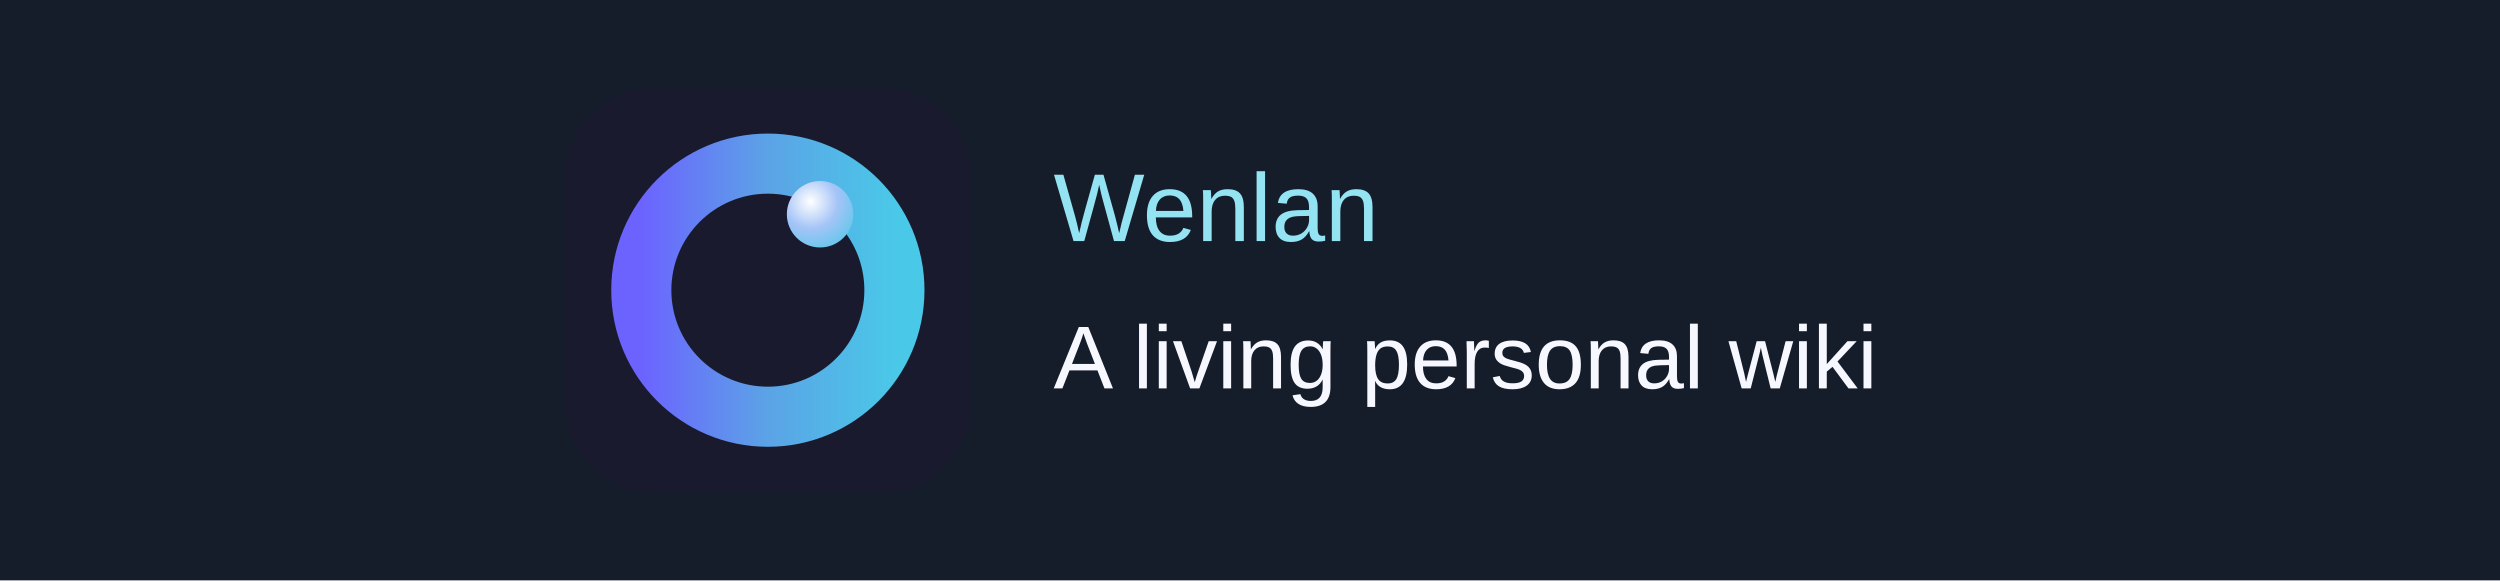
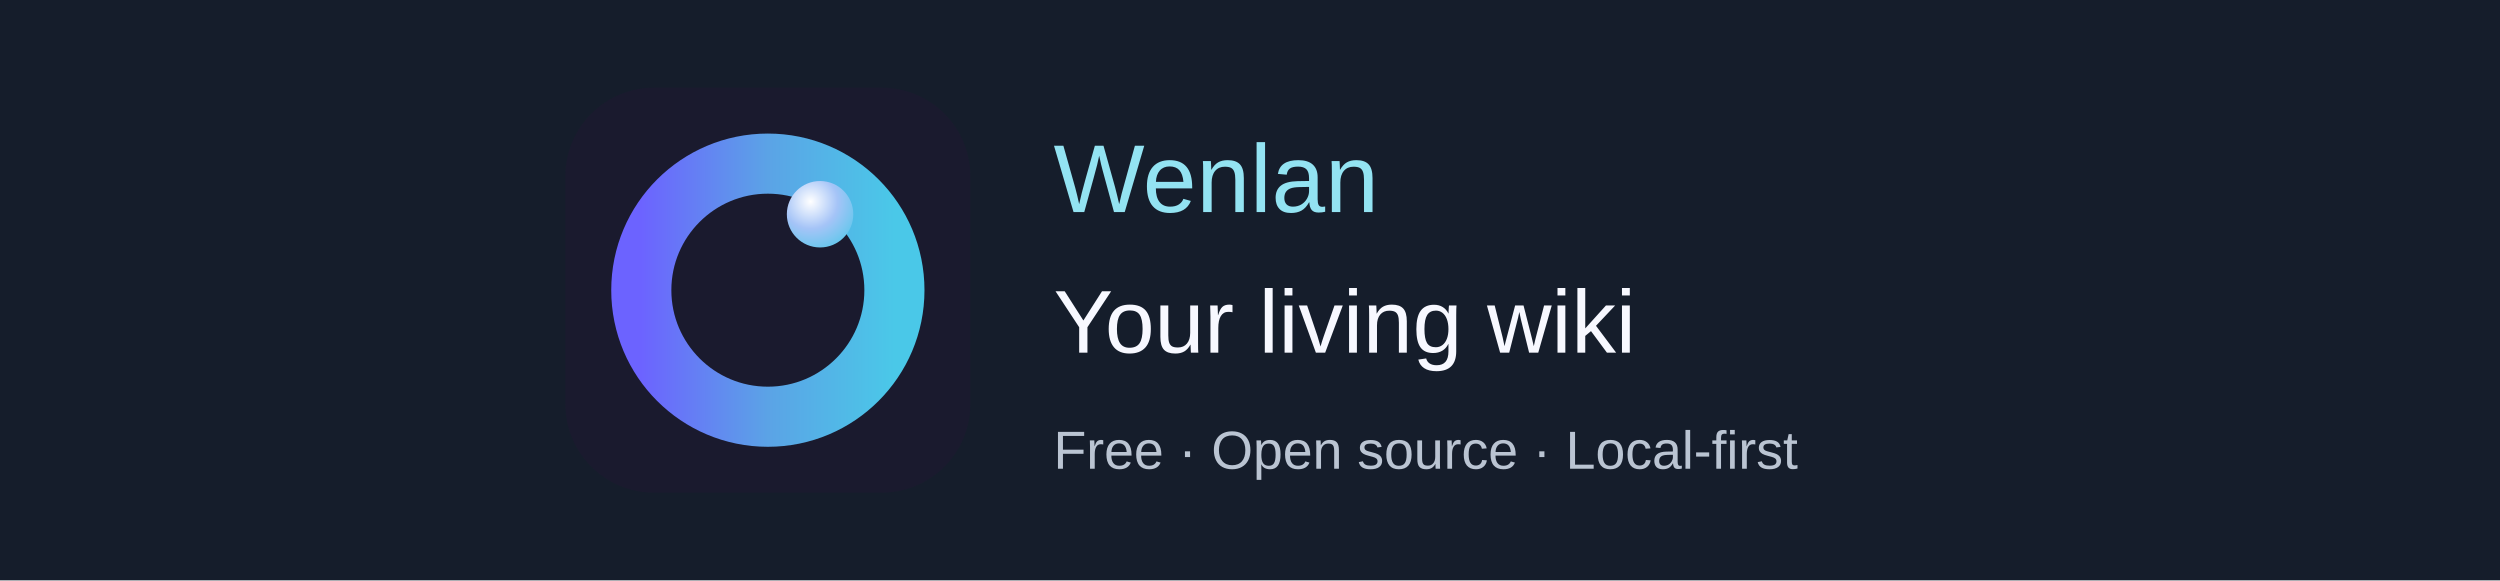
<svg xmlns="http://www.w3.org/2000/svg" width="1120" height="260" viewBox="0 0 1120 260" fill="none" role="img" aria-labelledby="title desc">
  <rect width="1120" height="260" fill="#151D2B" />
  <g transform="translate(172 -45)">
    <g transform="translate(81.28 84.28) scale(0.354375)">
      <rect width="512" height="512" rx="112" fill="#1A1A2E" />
      <circle cx="256" cy="256" r="160" fill="none" stroke="url(#banner-en-desktop-ring)" stroke-width="76" />
      <circle cx="322" cy="160" r="42" fill="url(#banner-en-desktop-orb)" />
    </g>
-     <text x="300" y="153" fill="#93E3F2" font-size="43.2" font-weight="500" text-anchor="start">
+     <text x="300" y="140" fill="#93E3F2" font-size="43.2" font-weight="500" text-anchor="start">
      <tspan font-family="-apple-system, BlinkMacSystemFont, &quot;SF Pro Display&quot;, &quot;Helvetica Neue&quot;, Arial, sans-serif">Wenlan</tspan>
    </text>
-     <text x="300" y="219" fill="#F7F8FF" font-family="-apple-system, BlinkMacSystemFont, &quot;SF Pro Display&quot;, &quot;Helvetica Neue&quot;, Arial, sans-serif" font-size="40" font-weight="500" text-anchor="start">A living personal wiki</text>
+     <text x="300" y="203" fill="#F7F8FF" font-family="-apple-system, BlinkMacSystemFont, &quot;SF Pro Display&quot;, &quot;Helvetica Neue&quot;, Arial, sans-serif" font-size="40" font-weight="500" text-anchor="start">Your living wiki</text>
+     <text x="300" y="255" fill="#BAC4D2" font-family="-apple-system, BlinkMacSystemFont, &quot;SF Pro Display&quot;, &quot;Helvetica Neue&quot;, Arial, sans-serif" font-size="24" font-weight="400" text-anchor="start">Free · Open source · Local-first</text>
  </g>
  <defs>
    <linearGradient id="banner-en-desktop-ring" x1="96" y1="256" x2="416" y2="256" gradientUnits="userSpaceOnUse">
      <stop stop-color="#6C63FF" />
      <stop offset="0.5" stop-color="#5BA3E6" />
      <stop offset="1" stop-color="#4AC8E8" />
    </linearGradient>
    <radialGradient id="banner-en-desktop-orb" cx="0" cy="0" r="1" gradientUnits="userSpaceOnUse" gradientTransform="translate(310 144) rotate(52.125) scale(76.0263)">
      <stop stop-color="#FFFFFF" />
      <stop offset="0.45" stop-color="#A5C4F7" />
      <stop offset="1" stop-color="#4AC8E8" />
    </radialGradient>
  </defs>
</svg>
